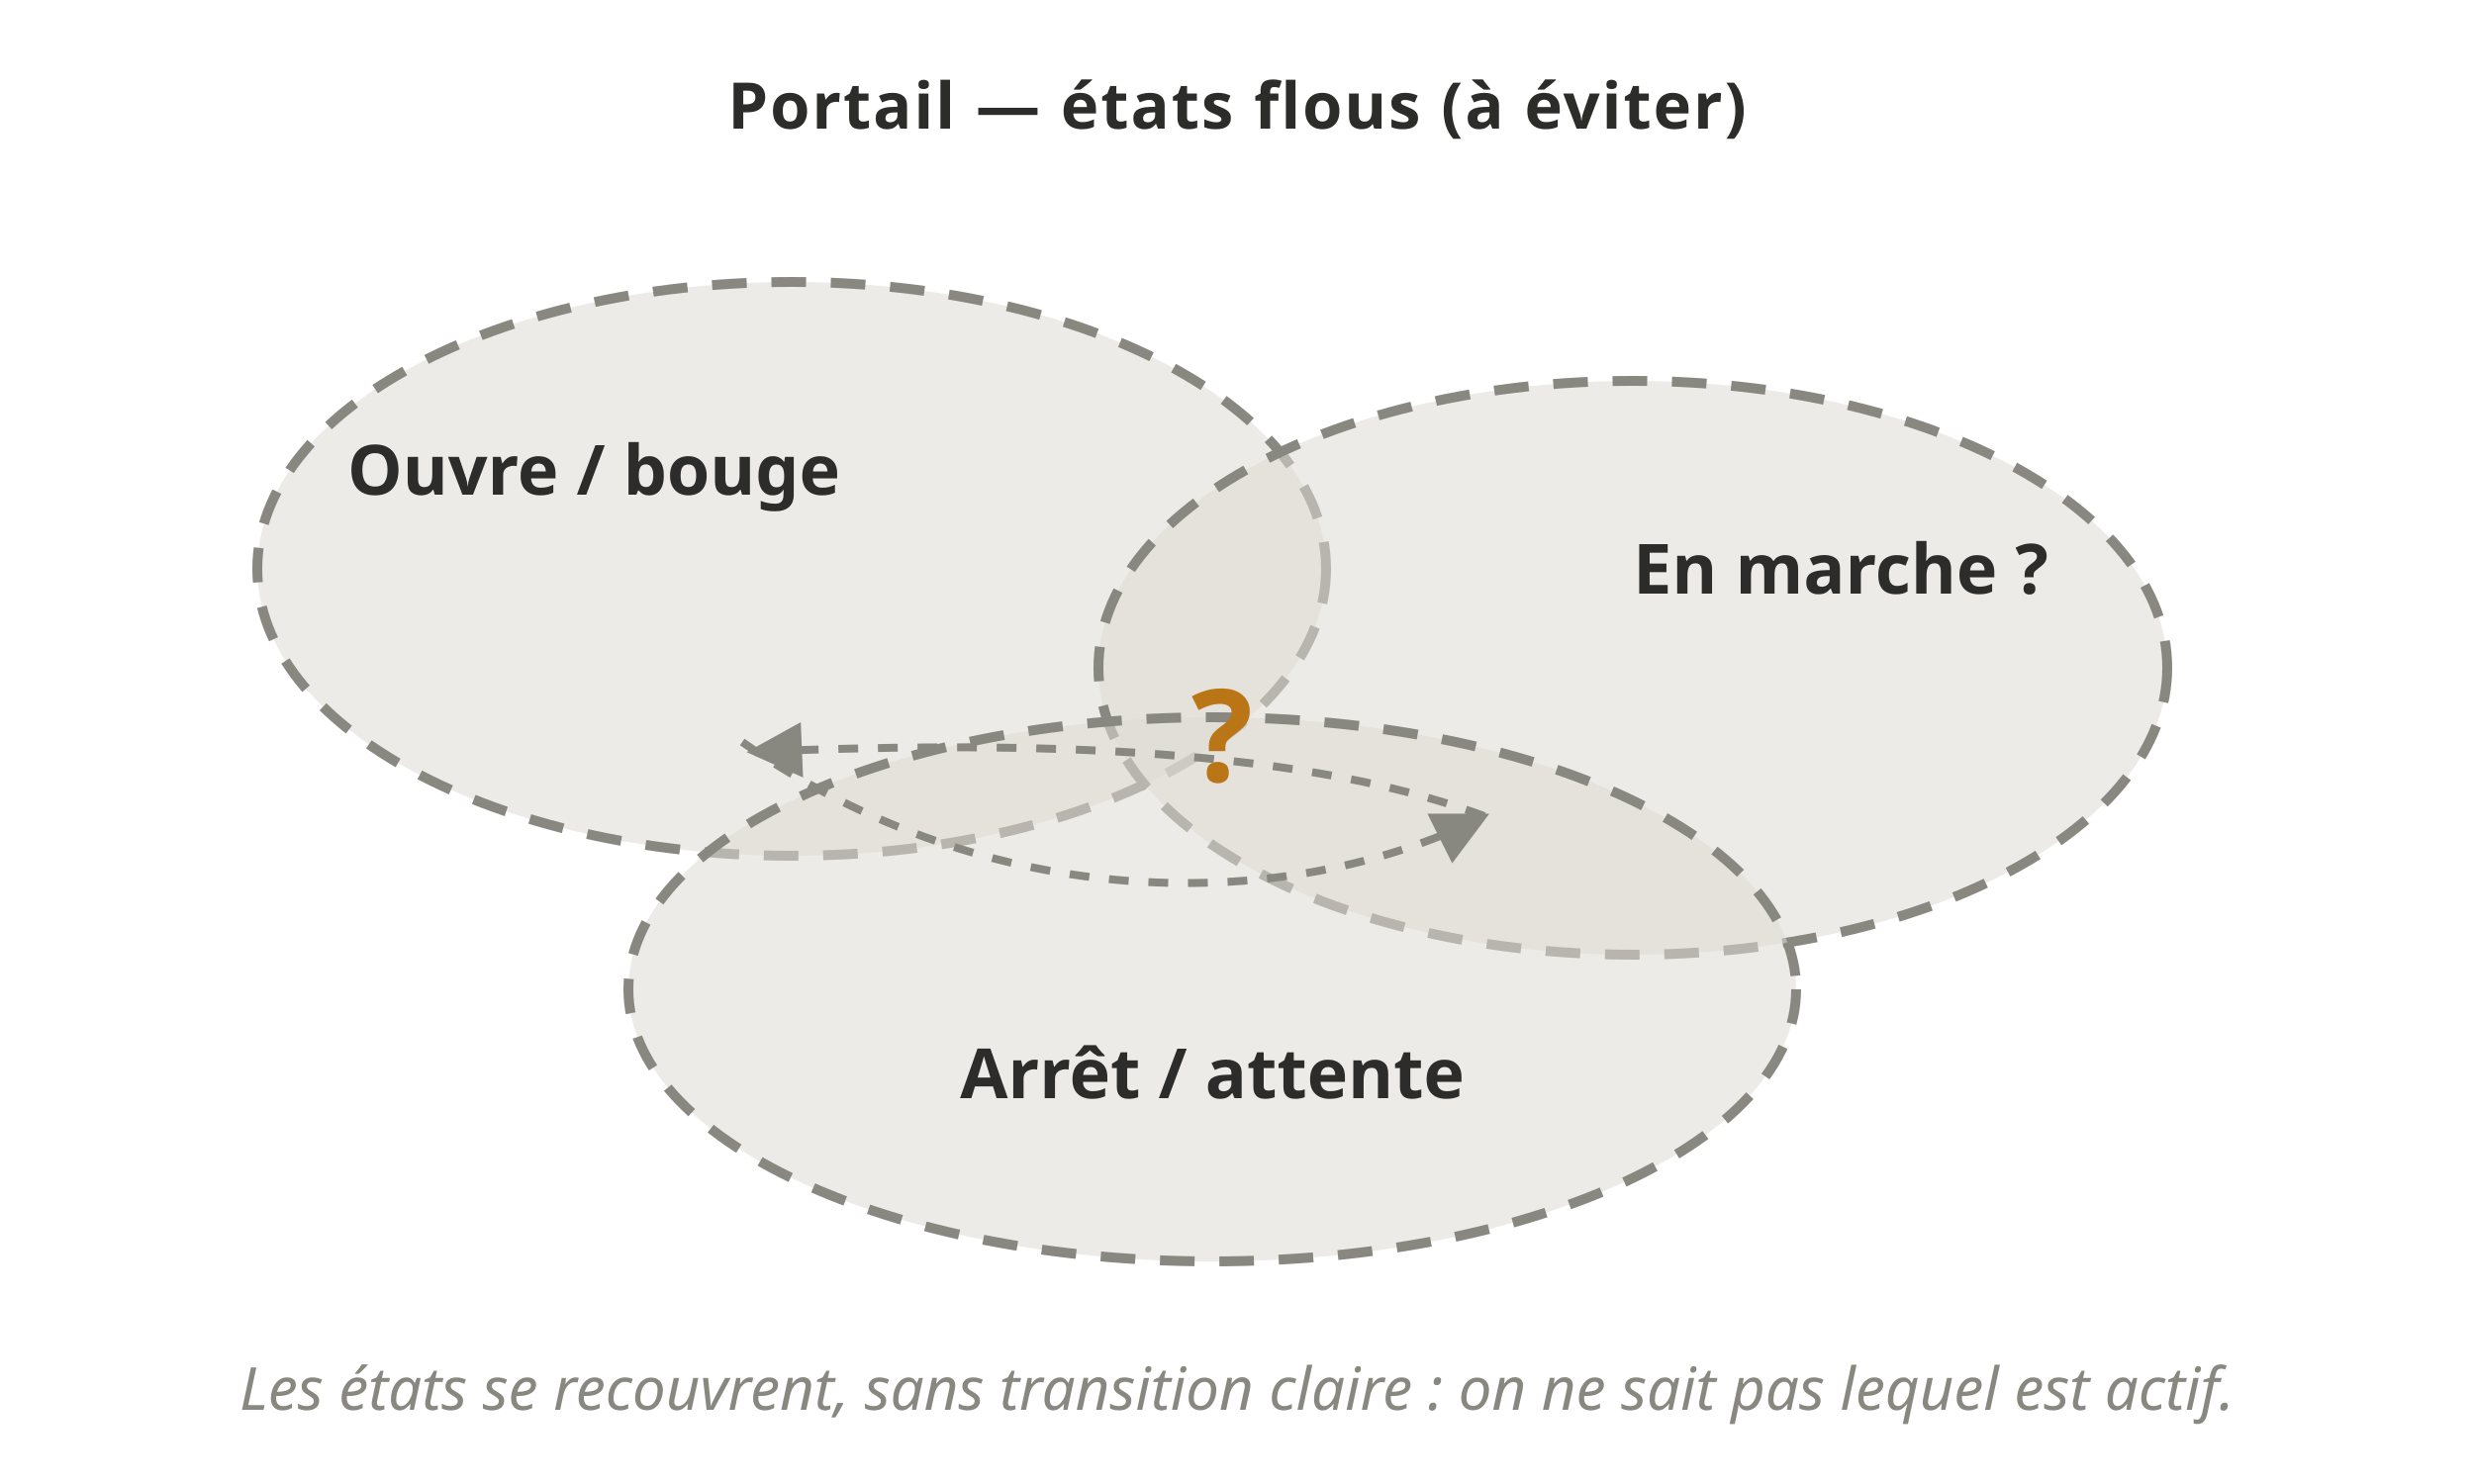
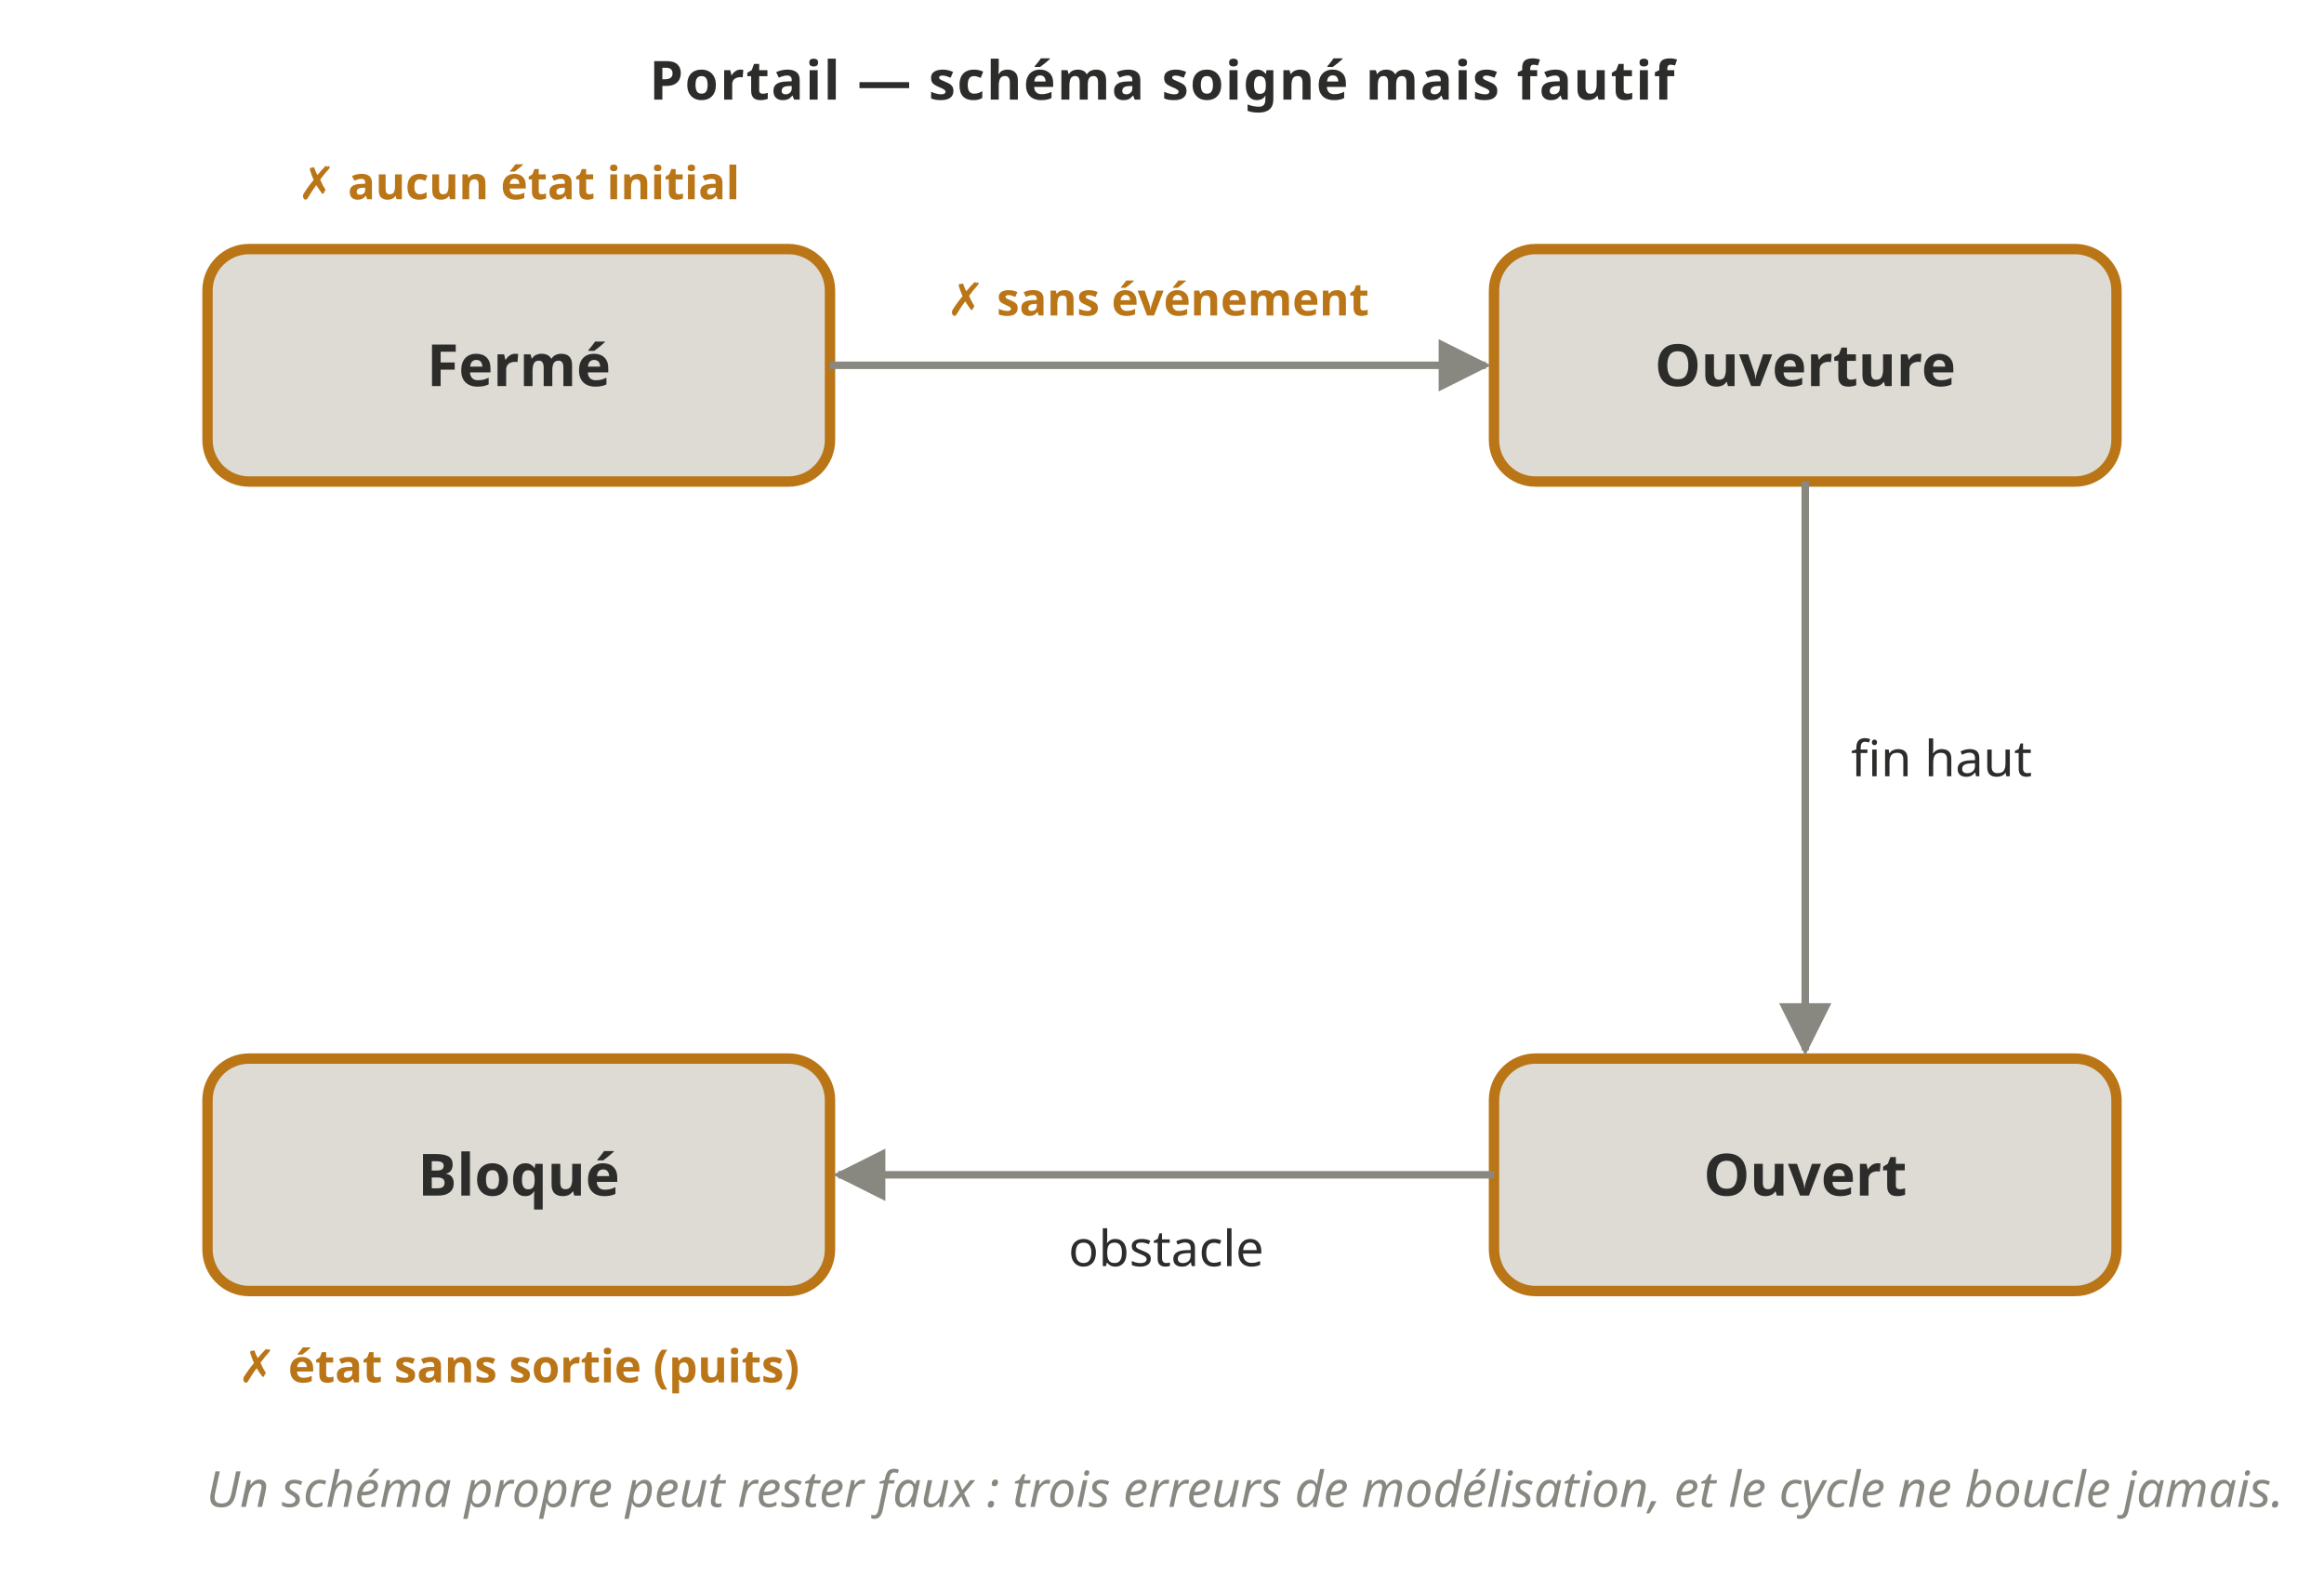
- <svg xmlns="http://www.w3.org/2000/svg" viewBox="0 0 500 300" role="img" aria-labelledby="t d">
+ <svg xmlns="http://www.w3.org/2000/svg" viewBox="0 0 560 380" role="img" aria-labelledby="t d">
  <defs>
    <style>
-       .blob { fill:#DDDBD3; fill-opacity:.55; stroke:#888780; stroke-width:2; stroke-dasharray:7 5; }
-       .blob-t { font:700 14px sans-serif; text-anchor:middle; fill:#2C2C2A; }
-       .q { font:800 26px sans-serif; text-anchor:middle; fill:#BA7517; }
-       .tangle { stroke:#888780; stroke-width:1.6; fill:none; stroke-dasharray:4 4; marker-end:url(#ah); }
+       .state { fill:#DDDBD3; stroke:#BA7517; stroke-width:2.5; }
+       .state-t { font:700 14px sans-serif; text-anchor:middle; fill:#2C2C2A; }
+       .tr { stroke:#888780; stroke-width:1.8; fill:none; marker-end:url(#ah); }
+       .tr-t { font:400 12px sans-serif; fill:#2C2C2A; }
+       .fault { font:700 11px sans-serif; fill:#BA7517; }
      .ttl { font:700 13px sans-serif; text-anchor:middle; fill:#2C2C2A; letter-spacing:.4px; }
      .note { font:italic 12px sans-serif; text-anchor:middle; fill:#888780; }
      .ah { fill:#888780; }
      @media (prefers-color-scheme: dark) {
-         .blob { fill:#4A4A48; fill-opacity:.6; stroke:#BBBBBB; }
-         .blob-t { fill:#F1EFE8; }
-         .q { fill:#EF9F27; }
-         .tangle { stroke:#BBBBBB; }
+         .state { fill:#4A4A48; stroke:#EF9F27; }
+         .state-t { fill:#F1EFE8; }
+         .tr { stroke:#BBBBBB; }
+         .tr-t { fill:#F1EFE8; }
+         .fault { fill:#EF9F27; }
        .ttl { fill:#F1EFE8; }
        .note { fill:#BBBBBB; }
        .ah { fill:#BBBBBB; }
      }
    </style>
    <marker id="ah" viewBox="0 0 10 10" refX="9" refY="5" markerWidth="7" markerHeight="7" orient="auto-start-reverse">
      <path d="M0,0 L10,5 L0,10 z" class="ah" />
    </marker>
  </defs>
-   <text x="250" y="26" class="ttl">Portail — états flous (à éviter)</text>
-   <ellipse cx="160" cy="115" rx="108" ry="58" class="blob" />
-   <ellipse cx="330" cy="135" rx="108" ry="58" class="blob" />
-   <ellipse cx="245" cy="200" rx="118" ry="55" class="blob" />
-   <text x="120" y="100" class="blob-t">Ouvre / bouge</text>
-   <text x="372" y="120" class="blob-t">En marche ?</text>
-   <text x="245" y="222" class="blob-t">Arrêt / attente</text>
-   <text x="247" y="158" class="q">?</text>
-   <path d="M150,150 C200,185 260,185 300,165" class="tangle" />
-   <path d="M300,165 C260,150 200,150 152,152" class="tangle" />
-   <text x="250" y="285" class="note">Les états se recouvrent, sans transition claire : on ne sait pas lequel est actif.</text>
+   <text x="280" y="24" class="ttl">Portail — schéma soigné mais fautif</text>
+   <rect x="50" y="60" width="150" height="56" rx="10" class="state" />
+   <text x="125" y="93" class="state-t">Fermé</text>
+   <rect x="360" y="60" width="150" height="56" rx="10" class="state" />
+   <text x="435" y="93" class="state-t">Ouverture</text>
+   <rect x="360" y="255" width="150" height="56" rx="10" class="state" />
+   <text x="435" y="288" class="state-t">Ouvert</text>
+   <rect x="50" y="255" width="150" height="56" rx="10" class="state" />
+   <text x="125" y="288" class="state-t">Bloqué</text>
+   <text x="125" y="48" class="fault" text-anchor="middle">✗ aucun état initial</text>
+   <line x1="200" y1="88" x2="358" y2="88" class="tr" />
+   <text x="279" y="76" class="fault" text-anchor="middle">✗ sans événement</text>
+   <line x1="435" y1="116" x2="435" y2="253" class="tr" />
+   <text x="446" y="187" class="tr-t" text-anchor="start">fin haut</text>
+   <line x1="360" y1="283" x2="202" y2="283" class="tr" />
+   <text x="281" y="305" class="tr-t" text-anchor="middle">obstacle</text>
+   <text x="125" y="333" class="fault" text-anchor="middle">✗ état sans sortie (puits)</text>
+   <text x="300" y="363" class="note">Un schéma propre peut rester faux : trois erreurs de modélisation, et le cycle ne boucle jamais.</text>
</svg>
